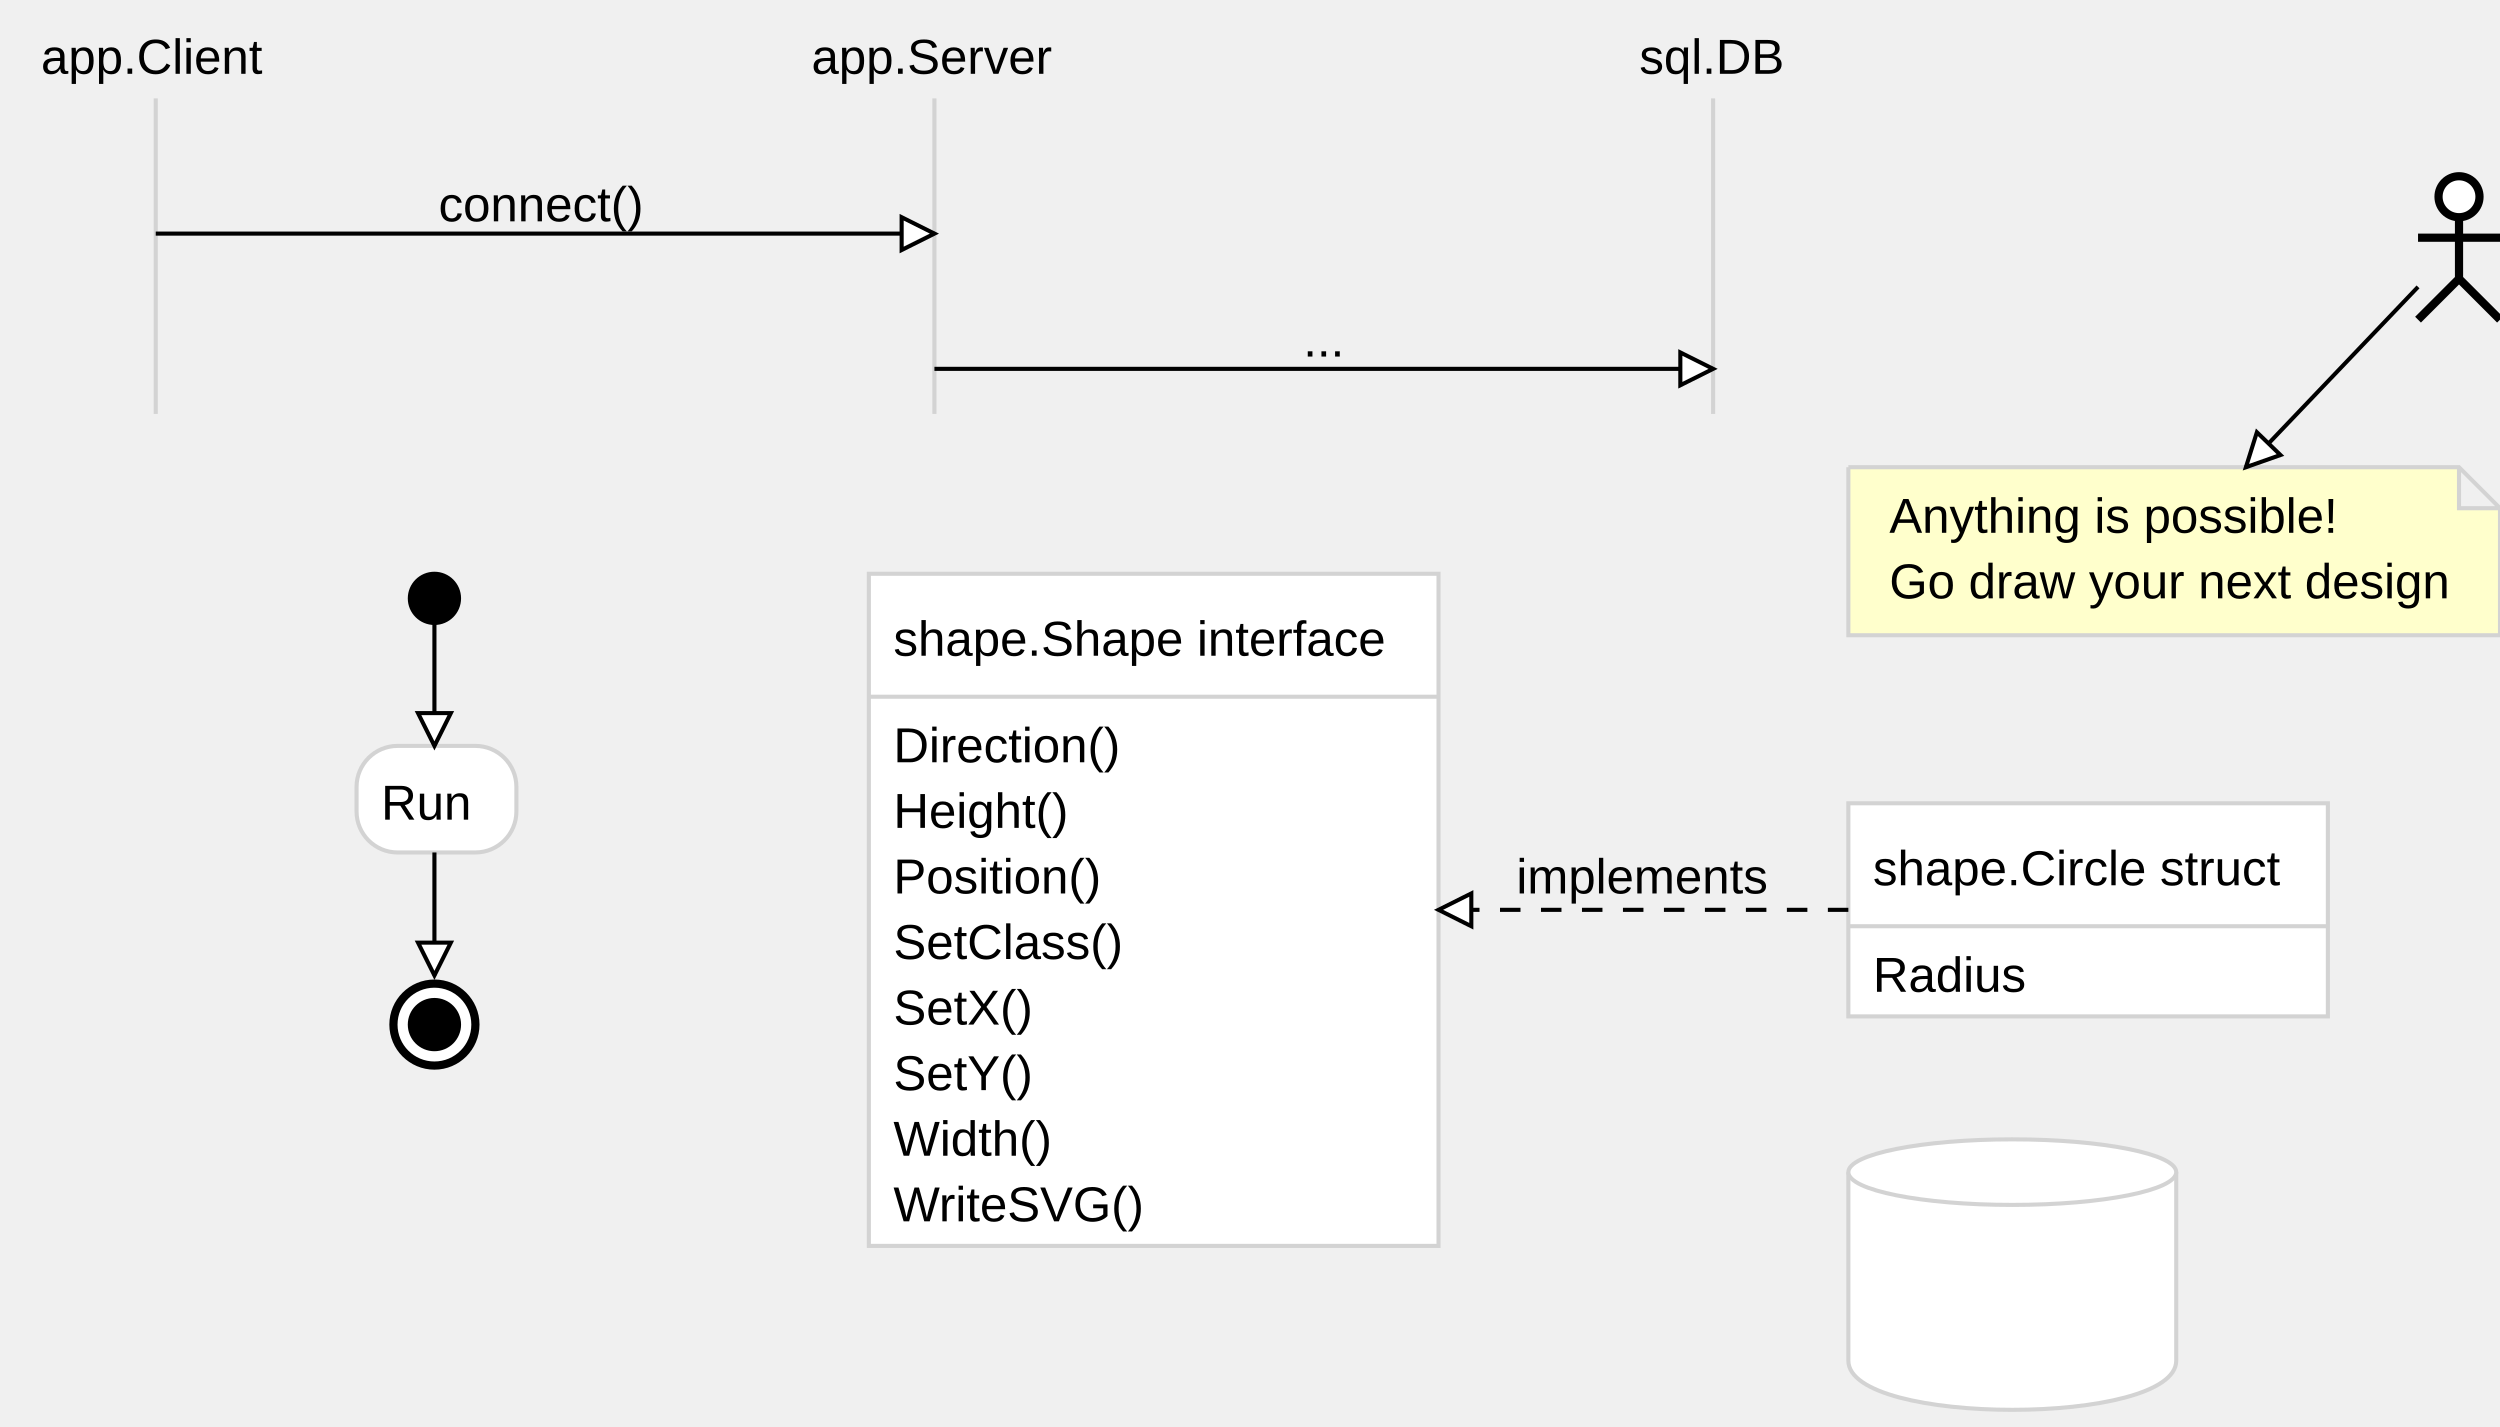
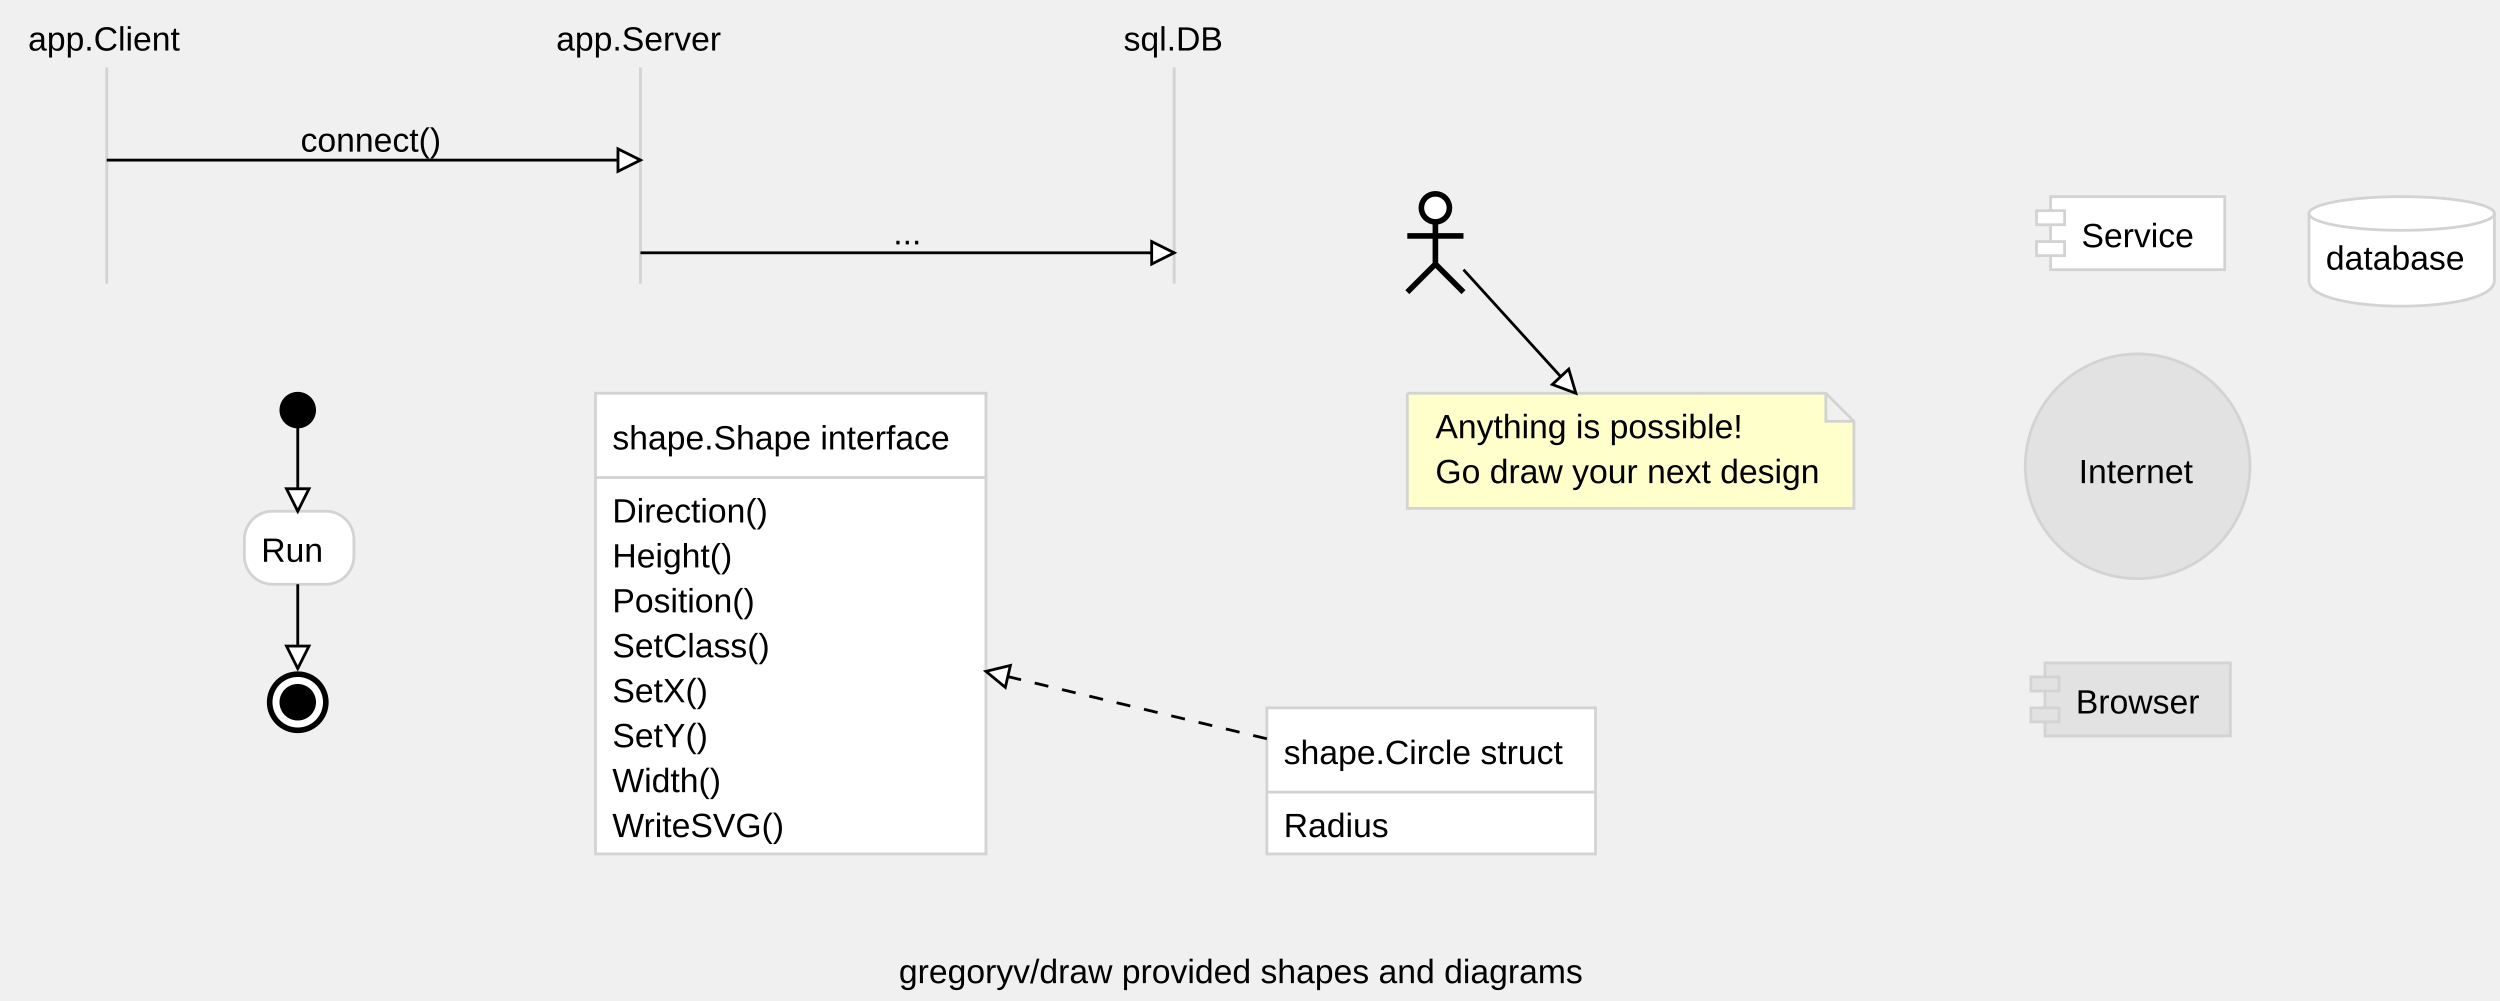
- <svg xmlns="http://www.w3.org/2000/svg" font-family="Arial,Helvetica,sans-serif" width="610" height="348">
+ <svg xmlns="http://www.w3.org/2000/svg" font-family="Arial,Helvetica,sans-serif" width="890" height="356">
  <circle stroke="black" cx="106" cy="146" r="6" />\n
<rect stroke="#d3d3d3" fill="#ffffff" rx="10" ry="10" x="87" y="182" width="39" height="26" />
  <text font-family="Arial,Helvetica,sans-serif" font-size="12px" x="93" y="200">Run</text>
  <circle stroke="black" stroke-width="2" fill="#ffffff" cx="106" cy="250" r="10" />\n<circle stroke="black" cx="106" cy="250" r="6" />\n
<path stroke="black" d="M106,152 L106,182" />
  <g transform="rotate(90 106 182)">
    <path stroke="black" fill="#ffffff" d="M106,182 l-8,-4 l 0,8 Z" />
  </g>
  <path stroke="black" d="M106,208 L106,238" />
  <g transform="rotate(90 106 238)">
    <path stroke="black" fill="#ffffff" d="M106,238 l-8,-4 l 0,8 Z" />
  </g>
  <rect stroke="#d3d3d3" fill="#ffffff" x="212" y="140" width="139" height="164" />
  <line stroke="#d3d3d3" x1="212" y1="170" x2="351" y2="170" />
  <text font-family="Arial,Helvetica,sans-serif" font-size="12px" x="218" y="186">Direction()</text>
  <text font-family="Arial,Helvetica,sans-serif" font-size="12px" x="218" y="202">Height()</text>
  <text font-family="Arial,Helvetica,sans-serif" font-size="12px" x="218" y="218">Position()</text>
  <text font-family="Arial,Helvetica,sans-serif" font-size="12px" x="218" y="234">SetClass()</text>
  <text font-family="Arial,Helvetica,sans-serif" font-size="12px" x="218" y="250">SetX()</text>
  <text font-family="Arial,Helvetica,sans-serif" font-size="12px" x="218" y="266">SetY()</text>
  <text font-family="Arial,Helvetica,sans-serif" font-size="12px" x="218" y="282">Width()</text>
  <text font-family="Arial,Helvetica,sans-serif" font-size="12px" x="218" y="298">WriteSVG()</text>
  <text font-family="Arial,Helvetica,sans-serif" font-size="12px" x="218" y="160">shape.Shape interface</text>
-   <rect stroke="#d3d3d3" fill="#ffffff" x="451" y="196" width="117" height="52" />
-   <line stroke="#d3d3d3" x1="451" y1="226" x2="568" y2="226" />
-   <text font-family="Arial,Helvetica,sans-serif" font-size="12px" x="457" y="242">Radius</text>
-   <text font-family="Arial,Helvetica,sans-serif" font-size="12px" x="457" y="216">shape.Circle struct</text>
-   <path stroke="#d3d3d3" stroke-width="1" fill="#ffffff" d="M 451 286 L 451 332 C 451 348, 531 348, 531 332 L 531 286" />
-   <ellipse stroke="#d3d3d3" stroke-width="1" fill="#ffffff" cx="491" cy="286" rx="40" ry="8" />
-   <path stroke="black" stroke-dasharray="5,5,5" d="M451,222 L351,222" />
-   <g transform="rotate(180 351 222)">
-     <path stroke="black" fill="#ffffff" d="M351,222 l-8,-4 l 0,8 Z" />
+   <rect stroke="#d3d3d3" fill="#ffffff" x="451" y="252" width="117" height="52" />
+   <line stroke="#d3d3d3" x1="451" y1="282" x2="568" y2="282" />
+   <text font-family="Arial,Helvetica,sans-serif" font-size="12px" x="457" y="298">Radius</text>
+   <text font-family="Arial,Helvetica,sans-serif" font-size="12px" x="457" y="272">shape.Circle struct</text>
+   <path stroke="black" stroke-dasharray="5,5,5" d="M451,263 L351,239" />
+   <g transform="rotate(193 351 239)">
+     <path stroke="black" fill="#ffffff" d="M351,239 l-8,-4 l 0,8 Z" />
  </g>
-   <text font-family="Arial,Helvetica,sans-serif" font-size="12px" x="370" y="218">implements</text>
-   <path stroke="#d3d3d3" fill="#ffffcc" d="M451,114 v 41 h 159 v -31 l -10,-10 L 451,114 M610,124 h -10 v -10" />
-   <text font-family="Arial,Helvetica,sans-serif" font-size="12px" x="461" y="130">Anything is possible!</text>
-   <text font-family="Arial,Helvetica,sans-serif" font-size="12px" x="461" y="146">Go draw your next design</text>
-   <circle stroke="black" stroke-width="2" fill="#ffffff" cx="600" cy="48" r="5" />
-   <path stroke="black" stroke-width="2" fill="#ffffff" d="M600,53 l 0,15 m -10,-10 l 20,0 m -10,10 l -10,10 m 10,-10 l 10,10 Z" />
-   <path stroke="black" d="M590,70 L548,114" />
-   <g transform="rotate(134 548 114)">
-     <path stroke="black" fill="#ffffff" d="M548,114 l-8,-4 l 0,8 Z" />
+   <path stroke="#d3d3d3" fill="#ffffcc" d="M501,140 v 41 h 159 v -31 l -10,-10 L 501,140 M660,150 h -10 v -10" />
+   <text font-family="Arial,Helvetica,sans-serif" font-size="12px" x="511" y="156">Anything is possible!</text>
+   <text font-family="Arial,Helvetica,sans-serif" font-size="12px" x="511" y="172">Go draw your next design</text>
+   <circle stroke="black" stroke-width="2" fill="#ffffff" cx="511" cy="74" r="5" />
+   <path stroke="black" stroke-width="2" fill="#ffffff" d="M511,79 l 0,15 m -10,-10 l 20,0 m -10,10 l -10,10 m 10,-10 l 10,10 Z" />
+   <path stroke="black" d="M521,96 L561,140" />
+   <g transform="rotate(47 561 140)">
+     <path stroke="black" fill="#ffffff" d="M561,140 l-8,-4 l 0,8 Z" />
  </g>
+   <rect stroke="#d3d3d3" fill="#ffffff" x="730" y="70" width="62" height="26" />
+   <rect stroke="#d3d3d3" fill="#ffffff" x="725" y="75" width="10" height="5" />
+   <rect stroke="#d3d3d3" fill="#ffffff" x="725" y="86" width="10" height="5" />
+   <text font-family="Arial,Helvetica,sans-serif" font-size="12px" x="741" y="88">Service</text>
+   <path stroke="#d3d3d3" stroke-width="1" fill="#ffffff" d="M 822 76 L 822 100 C 822 112, 888 112, 888 100 L 888 76" />
+   <ellipse stroke="#d3d3d3" stroke-width="1" fill="#ffffff" cx="855" cy="76" rx="33" ry="6" />
+   <text class="database-title" font-size="12px" x="828" y="96">database</text>
+   <circle stroke="#d3d3d3" fill="#e2e2e2" cx="761" cy="166" r="40" />\n
+ <text font-family="Arial,Helvetica,sans-serif" font-size="12px" x="740" y="172">Internet</text>
+   <rect stroke="#d3d3d3" fill="#e2e2e2" x="728" y="236" width="66" height="26" />
+   <rect stroke="#d3d3d3" fill="#e2e2e2" x="723" y="241" width="10" height="5" />
+   <rect stroke="#d3d3d3" fill="#e2e2e2" x="723" y="252" width="10" height="5" />
+   <text class="external-title" font-size="12px" x="739" y="254">Browser</text>
  <line stroke="#d3d3d3" x1="38" y1="24" x2="38" y2="101" />
  <text font-family="Arial,Helvetica,sans-serif" font-size="12px" x="10" y="18">app.Client</text>
  <line stroke="#d3d3d3" x1="228" y1="24" x2="228" y2="101" />
  <text font-family="Arial,Helvetica,sans-serif" font-size="12px" x="198" y="18">app.Server</text>
  <line stroke="#d3d3d3" x1="418" y1="24" x2="418" y2="101" />
  <text font-family="Arial,Helvetica,sans-serif" font-size="12px" x="400" y="18">sql.DB</text>
  <path stroke="black" d="M38,57 L228,57" />
  <g transform="rotate(0 228 57)">
    <path stroke="black" fill="#ffffff" d="M228,57 l-8,-4 l 0,8 Z" />
  </g>
  <text font-family="Arial,Helvetica,sans-serif" font-size="12px" x="107" y="54">connect()</text>
  <path stroke="black" d="M228,90 L418,90" />
  <g transform="rotate(0 418 90)">
    <path stroke="black" fill="#ffffff" d="M418,90 l-8,-4 l 0,8 Z" />
  </g>
  <text font-family="Arial,Helvetica,sans-serif" font-size="12px" x="318" y="87">...</text>
+   <text font-family="Arial,Helvetica,sans-serif" font-size="12px" x="320" y="350">gregoryv/draw provided shapes and diagrams</text>
</svg>
